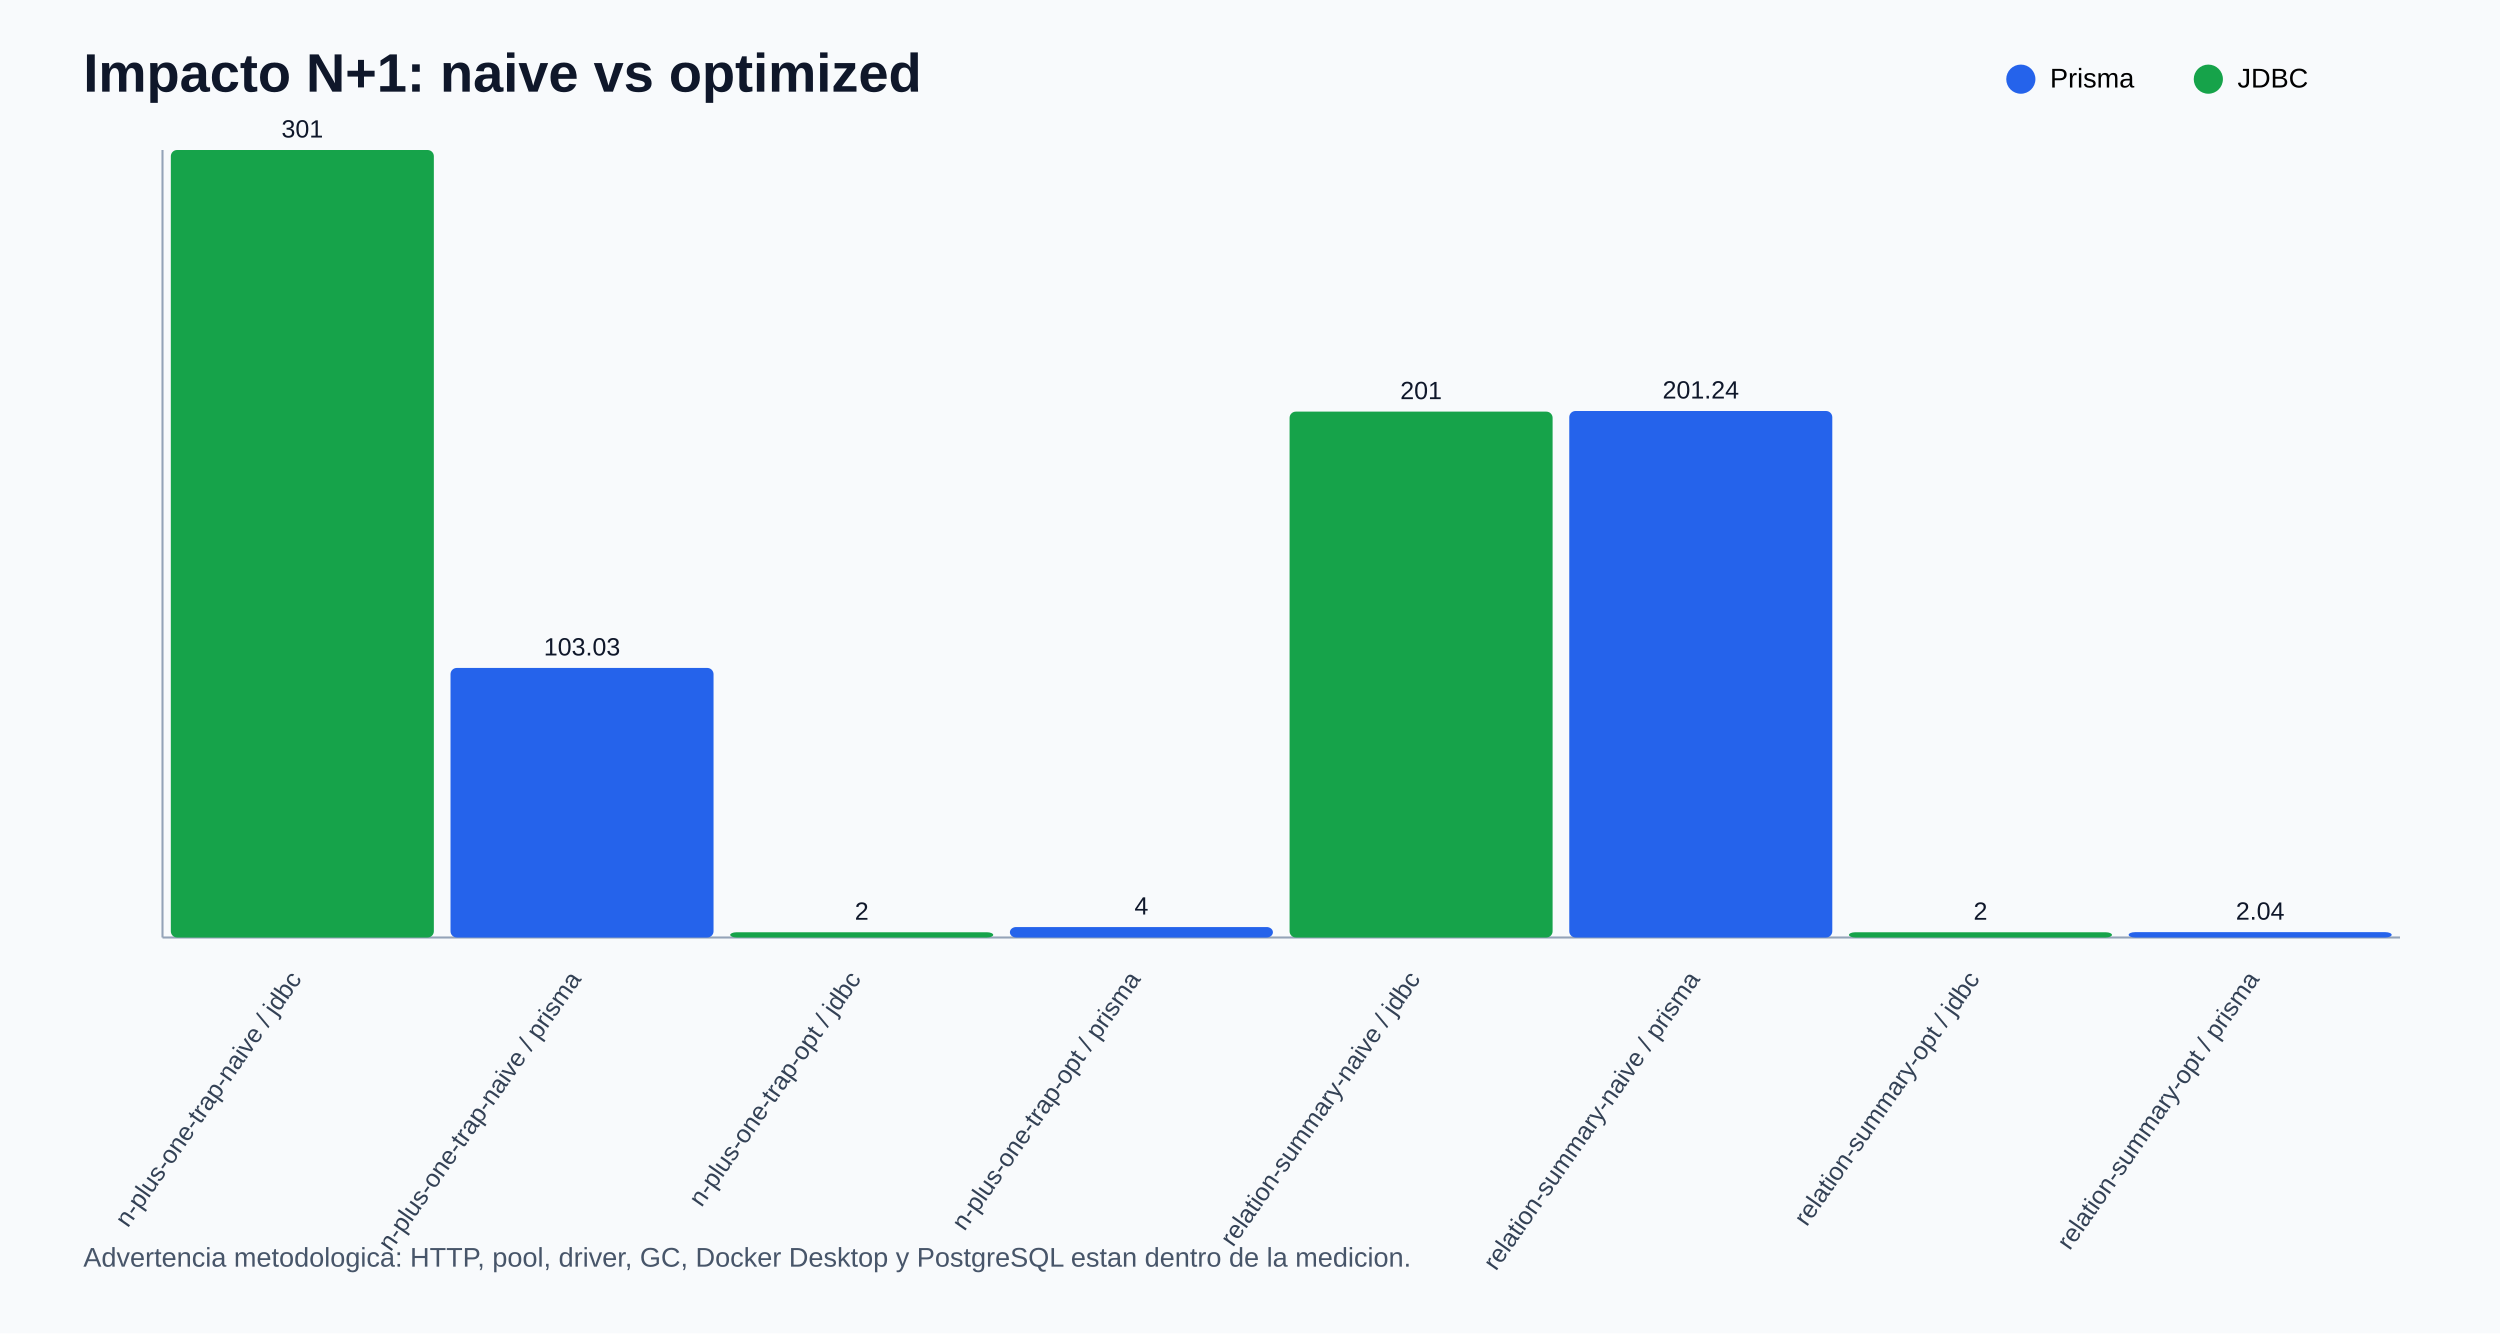
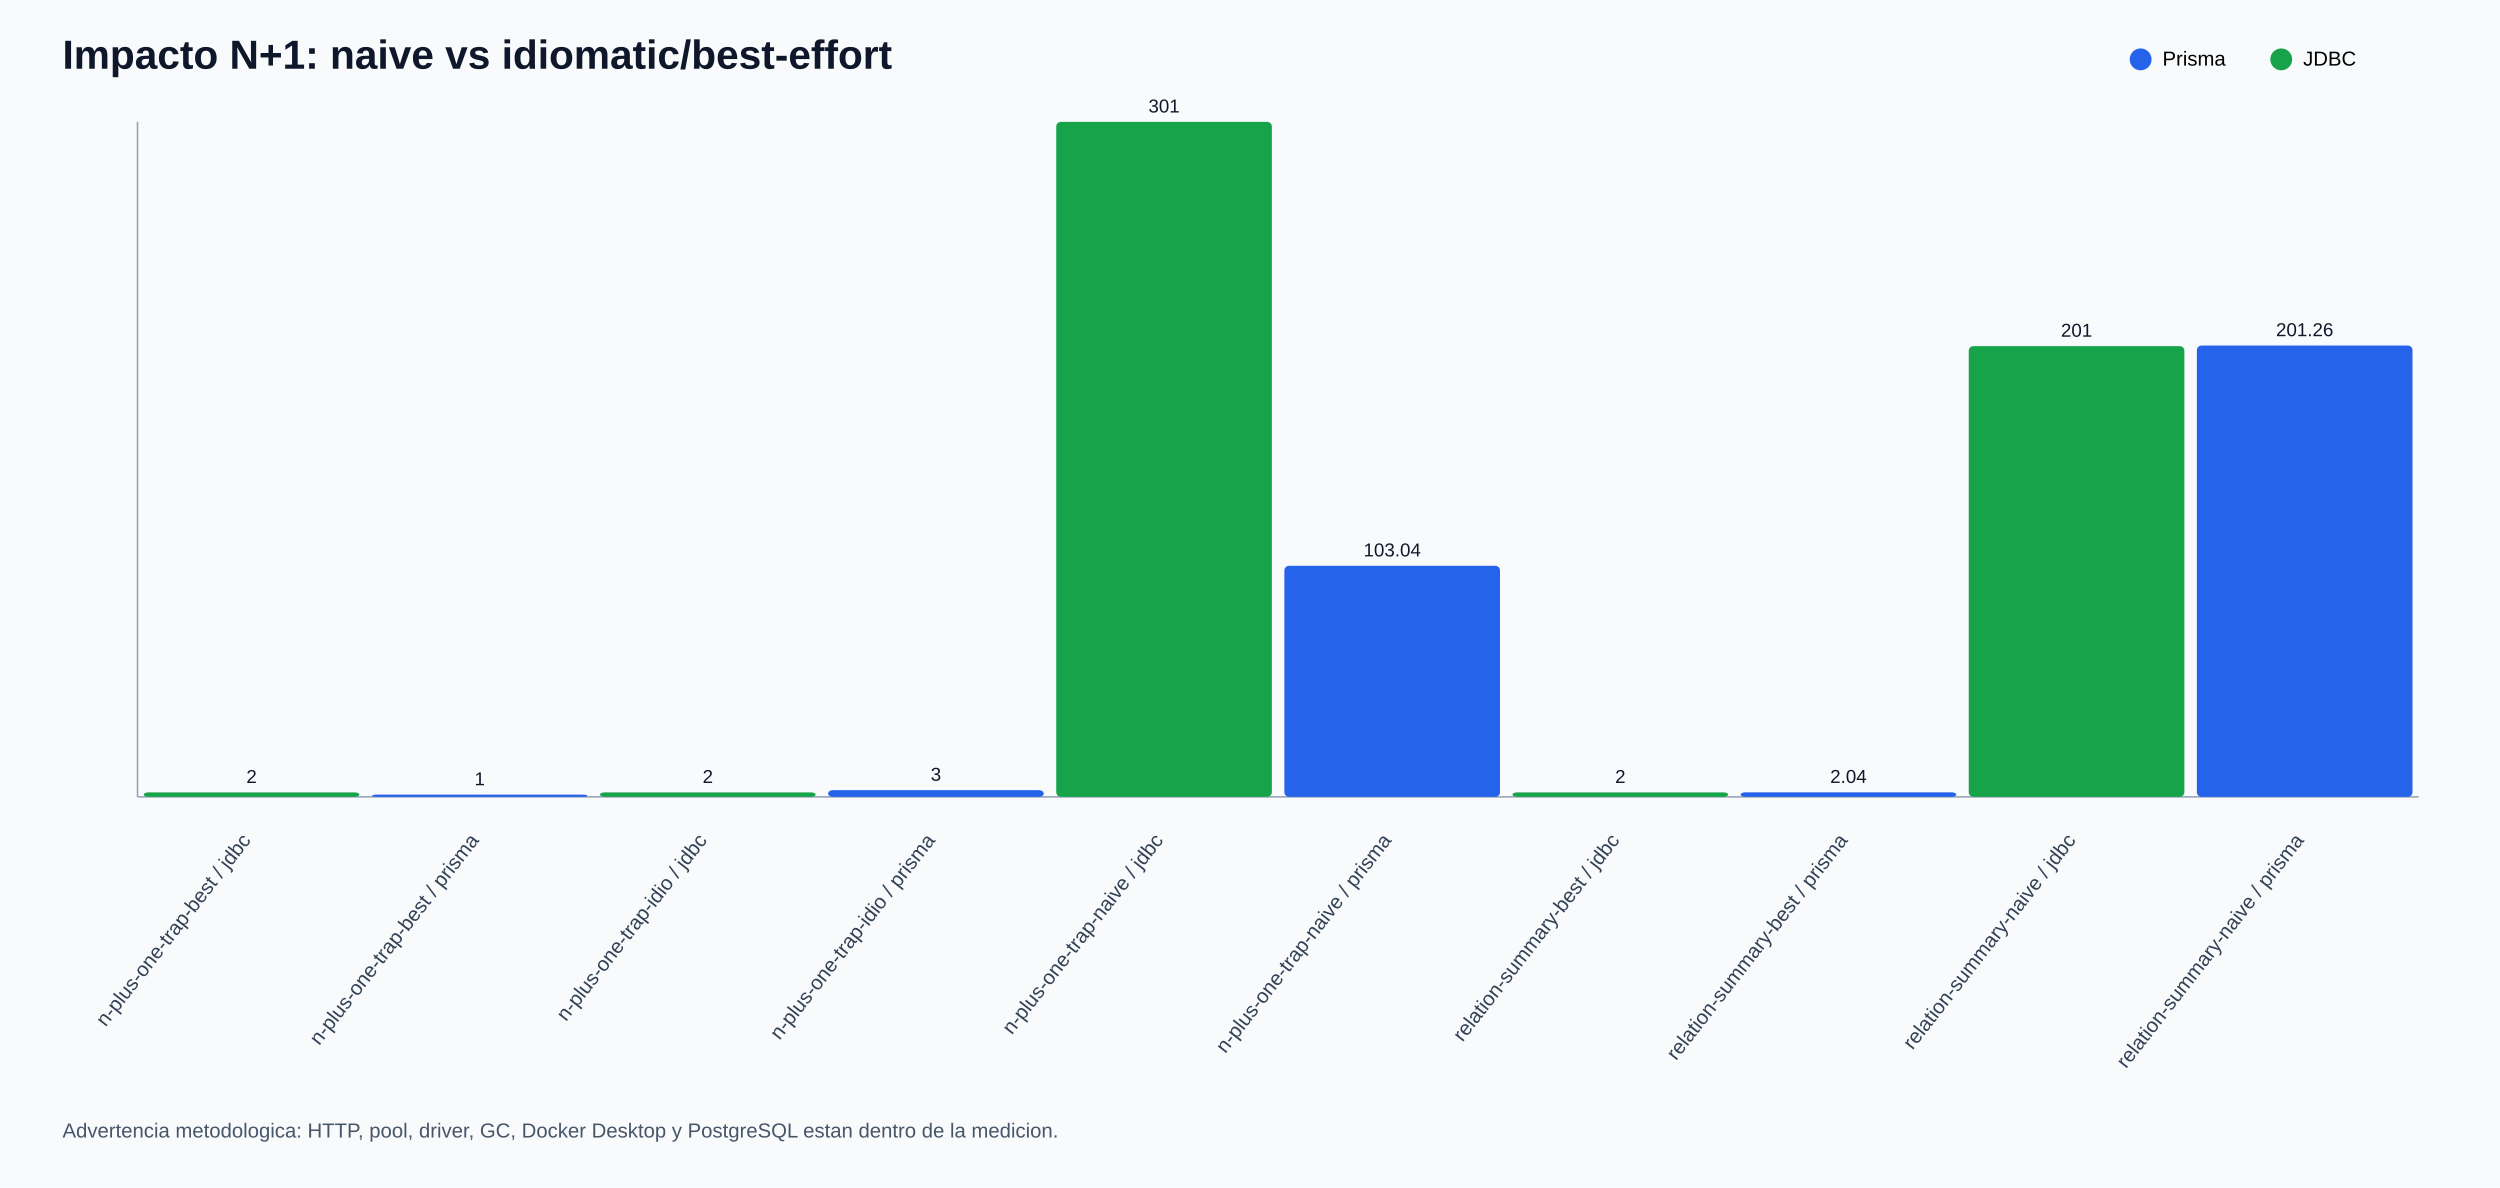
- <svg xmlns="http://www.w3.org/2000/svg" width="1200" height="640" viewBox="0 0 1200 640" role="img" aria-label="Impacto N+1: naive vs optimized">
+ <svg xmlns="http://www.w3.org/2000/svg" width="1600" height="760" viewBox="0 0 1600 760" role="img" aria-label="Impacto N+1: naive vs idiomatic/best-effort">
  <rect width="100%" height="100%" fill="#f8fafc" />
-   <text x="40" y="44" font-family="Arial, sans-serif" font-size="26" font-weight="700" fill="#0f172a">Impacto N+1: naive vs optimized</text>
-   <text x="40" y="608" font-family="Arial, sans-serif" font-size="13" fill="#475569">Advertencia metodologica: HTTP, pool, driver, GC, Docker Desktop y PostgreSQL estan dentro de la medicion.</text>
+   <text x="40" y="44" font-family="Arial, sans-serif" font-size="26" font-weight="700" fill="#0f172a">Impacto N+1: naive vs idiomatic/best-effort</text>
+   <text x="40" y="728" font-family="Arial, sans-serif" font-size="13" fill="#475569">Advertencia metodologica: HTTP, pool, driver, GC, Docker Desktop y PostgreSQL estan dentro de la medicion.</text>
  <g font-family="Arial, sans-serif">
-     <line x1="78" y1="450" x2="1152" y2="450" stroke="#94a3b8" />
-     <line x1="78" y1="72" x2="78" y2="450" stroke="#94a3b8" />
-     <rect x="82" y="72" width="126.25" height="378" rx="3" fill="#16a34a" />
-     <text x="145.125" y="66" text-anchor="middle" font-size="12" fill="#0f172a">301</text>
-     <text x="145.125" y="470" text-anchor="end" transform="rotate(-55 145.125 470)" font-size="12" fill="#334155">n-plus-one-trap-naive / jdbc</text>
-     <rect x="216.25" y="320.613" width="126.25" height="129.387" rx="3" fill="#2563eb" />
-     <text x="279.375" y="314.613" text-anchor="middle" font-size="12" fill="#0f172a">103.03</text>
-     <text x="279.375" y="470" text-anchor="end" transform="rotate(-55 279.375 470)" font-size="12" fill="#334155">n-plus-one-trap-naive / prisma</text>
-     <rect x="350.5" y="447.488" width="126.25" height="2.512" rx="3" fill="#16a34a" />
-     <text x="413.625" y="441.488" text-anchor="middle" font-size="12" fill="#0f172a">2</text>
-     <text x="413.625" y="470" text-anchor="end" transform="rotate(-55 413.625 470)" font-size="12" fill="#334155">n-plus-one-trap-opt / jdbc</text>
-     <rect x="484.75" y="444.977" width="126.25" height="5.023" rx="3" fill="#2563eb" />
-     <text x="547.875" y="438.977" text-anchor="middle" font-size="12" fill="#0f172a">4</text>
-     <text x="547.875" y="470" text-anchor="end" transform="rotate(-55 547.875 470)" font-size="12" fill="#334155">n-plus-one-trap-opt / prisma</text>
-     <rect x="619" y="197.581" width="126.25" height="252.419" rx="3" fill="#16a34a" />
-     <text x="682.125" y="191.581" text-anchor="middle" font-size="12" fill="#0f172a">201</text>
-     <text x="682.125" y="470" text-anchor="end" transform="rotate(-55 682.125 470)" font-size="12" fill="#334155">relation-summary-naive / jdbc</text>
-     <rect x="753.25" y="197.28" width="126.25" height="252.72" rx="3" fill="#2563eb" />
-     <text x="816.375" y="191.28" text-anchor="middle" font-size="12" fill="#0f172a">201.24</text>
-     <text x="816.375" y="470" text-anchor="end" transform="rotate(-55 816.375 470)" font-size="12" fill="#334155">relation-summary-naive / prisma</text>
-     <rect x="887.5" y="447.488" width="126.25" height="2.512" rx="3" fill="#16a34a" />
-     <text x="950.625" y="441.488" text-anchor="middle" font-size="12" fill="#0f172a">2</text>
-     <text x="950.625" y="470" text-anchor="end" transform="rotate(-55 950.625 470)" font-size="12" fill="#334155">relation-summary-opt / jdbc</text>
-     <rect x="1021.75" y="447.438" width="126.25" height="2.562" rx="3" fill="#2563eb" />
-     <text x="1084.875" y="441.438" text-anchor="middle" font-size="12" fill="#0f172a">2.04</text>
-     <text x="1084.875" y="470" text-anchor="end" transform="rotate(-55 1084.875 470)" font-size="12" fill="#334155">relation-summary-opt / prisma</text>
-     <circle cx="970" cy="38" r="7" fill="#2563eb" />
-     <text x="984" y="42" font-size="13">Prisma</text>
-     <circle cx="1060" cy="38" r="7" fill="#16a34a" />
-     <text x="1074" y="42" font-size="13">JDBC</text>
+     <line x1="88" y1="510" x2="1548" y2="510" stroke="#94a3b8" />
+     <line x1="88" y1="78" x2="88" y2="510" stroke="#94a3b8" />
+     <rect x="92" y="507.13" width="138" height="2.87" rx="3" fill="#16a34a" />
+     <text x="161" y="501.13" text-anchor="middle" font-size="12" fill="#0f172a">2</text>
+     <text x="161" y="538" text-anchor="end" transform="rotate(-52 161 538)" font-size="13" fill="#334155">n-plus-one-trap-best / jdbc</text>
+     <rect x="238" y="508.565" width="138" height="1.435" rx="3" fill="#2563eb" />
+     <text x="307" y="502.565" text-anchor="middle" font-size="12" fill="#0f172a">1</text>
+     <text x="307" y="538" text-anchor="end" transform="rotate(-52 307 538)" font-size="13" fill="#334155">n-plus-one-trap-best / prisma</text>
+     <rect x="384" y="507.13" width="138" height="2.87" rx="3" fill="#16a34a" />
+     <text x="453" y="501.13" text-anchor="middle" font-size="12" fill="#0f172a">2</text>
+     <text x="453" y="538" text-anchor="end" transform="rotate(-52 453 538)" font-size="13" fill="#334155">n-plus-one-trap-idio / jdbc</text>
+     <rect x="530" y="505.694" width="138" height="4.306" rx="3" fill="#2563eb" />
+     <text x="599" y="499.694" text-anchor="middle" font-size="12" fill="#0f172a">3</text>
+     <text x="599" y="538" text-anchor="end" transform="rotate(-52 599 538)" font-size="13" fill="#334155">n-plus-one-trap-idio / prisma</text>
+     <rect x="676" y="78" width="138" height="432" rx="3" fill="#16a34a" />
+     <text x="745" y="72" text-anchor="middle" font-size="12" fill="#0f172a">301</text>
+     <text x="745" y="538" text-anchor="end" transform="rotate(-52 745 538)" font-size="13" fill="#334155">n-plus-one-trap-naive / jdbc</text>
+     <rect x="822" y="362.115" width="138" height="147.885" rx="3" fill="#2563eb" />
+     <text x="891" y="356.115" text-anchor="middle" font-size="12" fill="#0f172a">103.04</text>
+     <text x="891" y="538" text-anchor="end" transform="rotate(-52 891 538)" font-size="13" fill="#334155">n-plus-one-trap-naive / prisma</text>
+     <rect x="968" y="507.13" width="138" height="2.87" rx="3" fill="#16a34a" />
+     <text x="1037" y="501.13" text-anchor="middle" font-size="12" fill="#0f172a">2</text>
+     <text x="1037" y="538" text-anchor="end" transform="rotate(-52 1037 538)" font-size="13" fill="#334155">relation-summary-best / jdbc</text>
+     <rect x="1114" y="507.072" width="138" height="2.928" rx="3" fill="#2563eb" />
+     <text x="1183" y="501.072" text-anchor="middle" font-size="12" fill="#0f172a">2.04</text>
+     <text x="1183" y="538" text-anchor="end" transform="rotate(-52 1183 538)" font-size="13" fill="#334155">relation-summary-best / prisma</text>
+     <rect x="1260" y="221.522" width="138" height="288.478" rx="3" fill="#16a34a" />
+     <text x="1329" y="215.522" text-anchor="middle" font-size="12" fill="#0f172a">201</text>
+     <text x="1329" y="538" text-anchor="end" transform="rotate(-52 1329 538)" font-size="13" fill="#334155">relation-summary-naive / jdbc</text>
+     <rect x="1406" y="221.148" width="138" height="288.852" rx="3" fill="#2563eb" />
+     <text x="1475" y="215.148" text-anchor="middle" font-size="12" fill="#0f172a">201.26</text>
+     <text x="1475" y="538" text-anchor="end" transform="rotate(-52 1475 538)" font-size="13" fill="#334155">relation-summary-naive / prisma</text>
+     <circle cx="1370" cy="38" r="7" fill="#2563eb" />
+     <text x="1384" y="42" font-size="13">Prisma</text>
+     <circle cx="1460" cy="38" r="7" fill="#16a34a" />
+     <text x="1474" y="42" font-size="13">JDBC</text>
  </g>
</svg>
